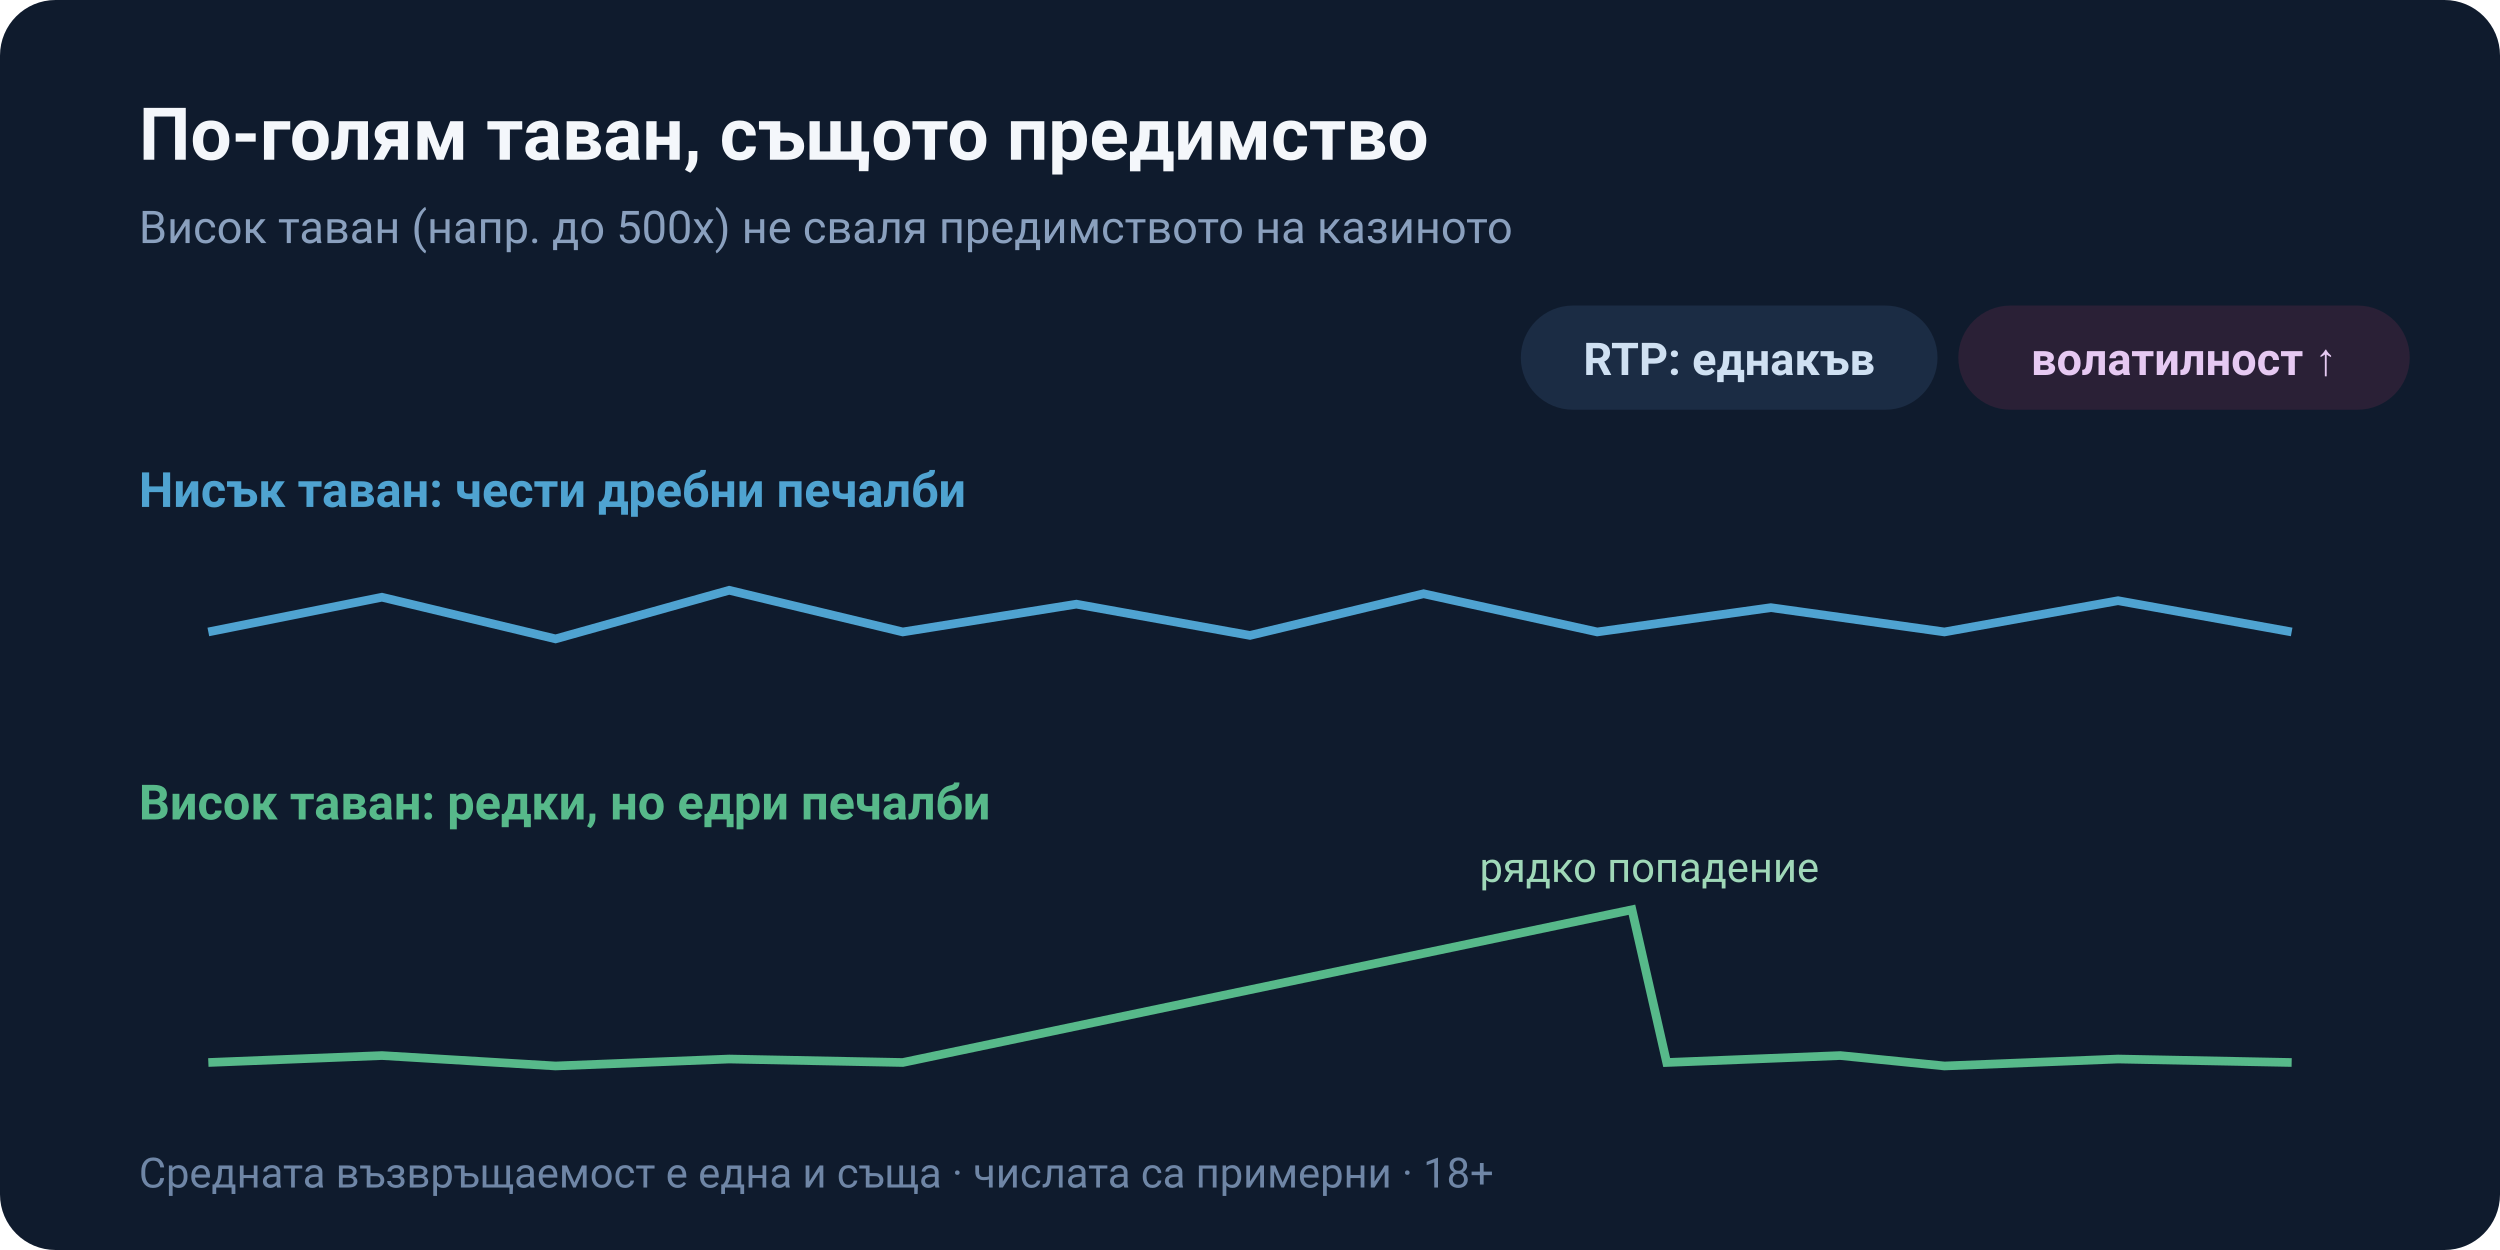
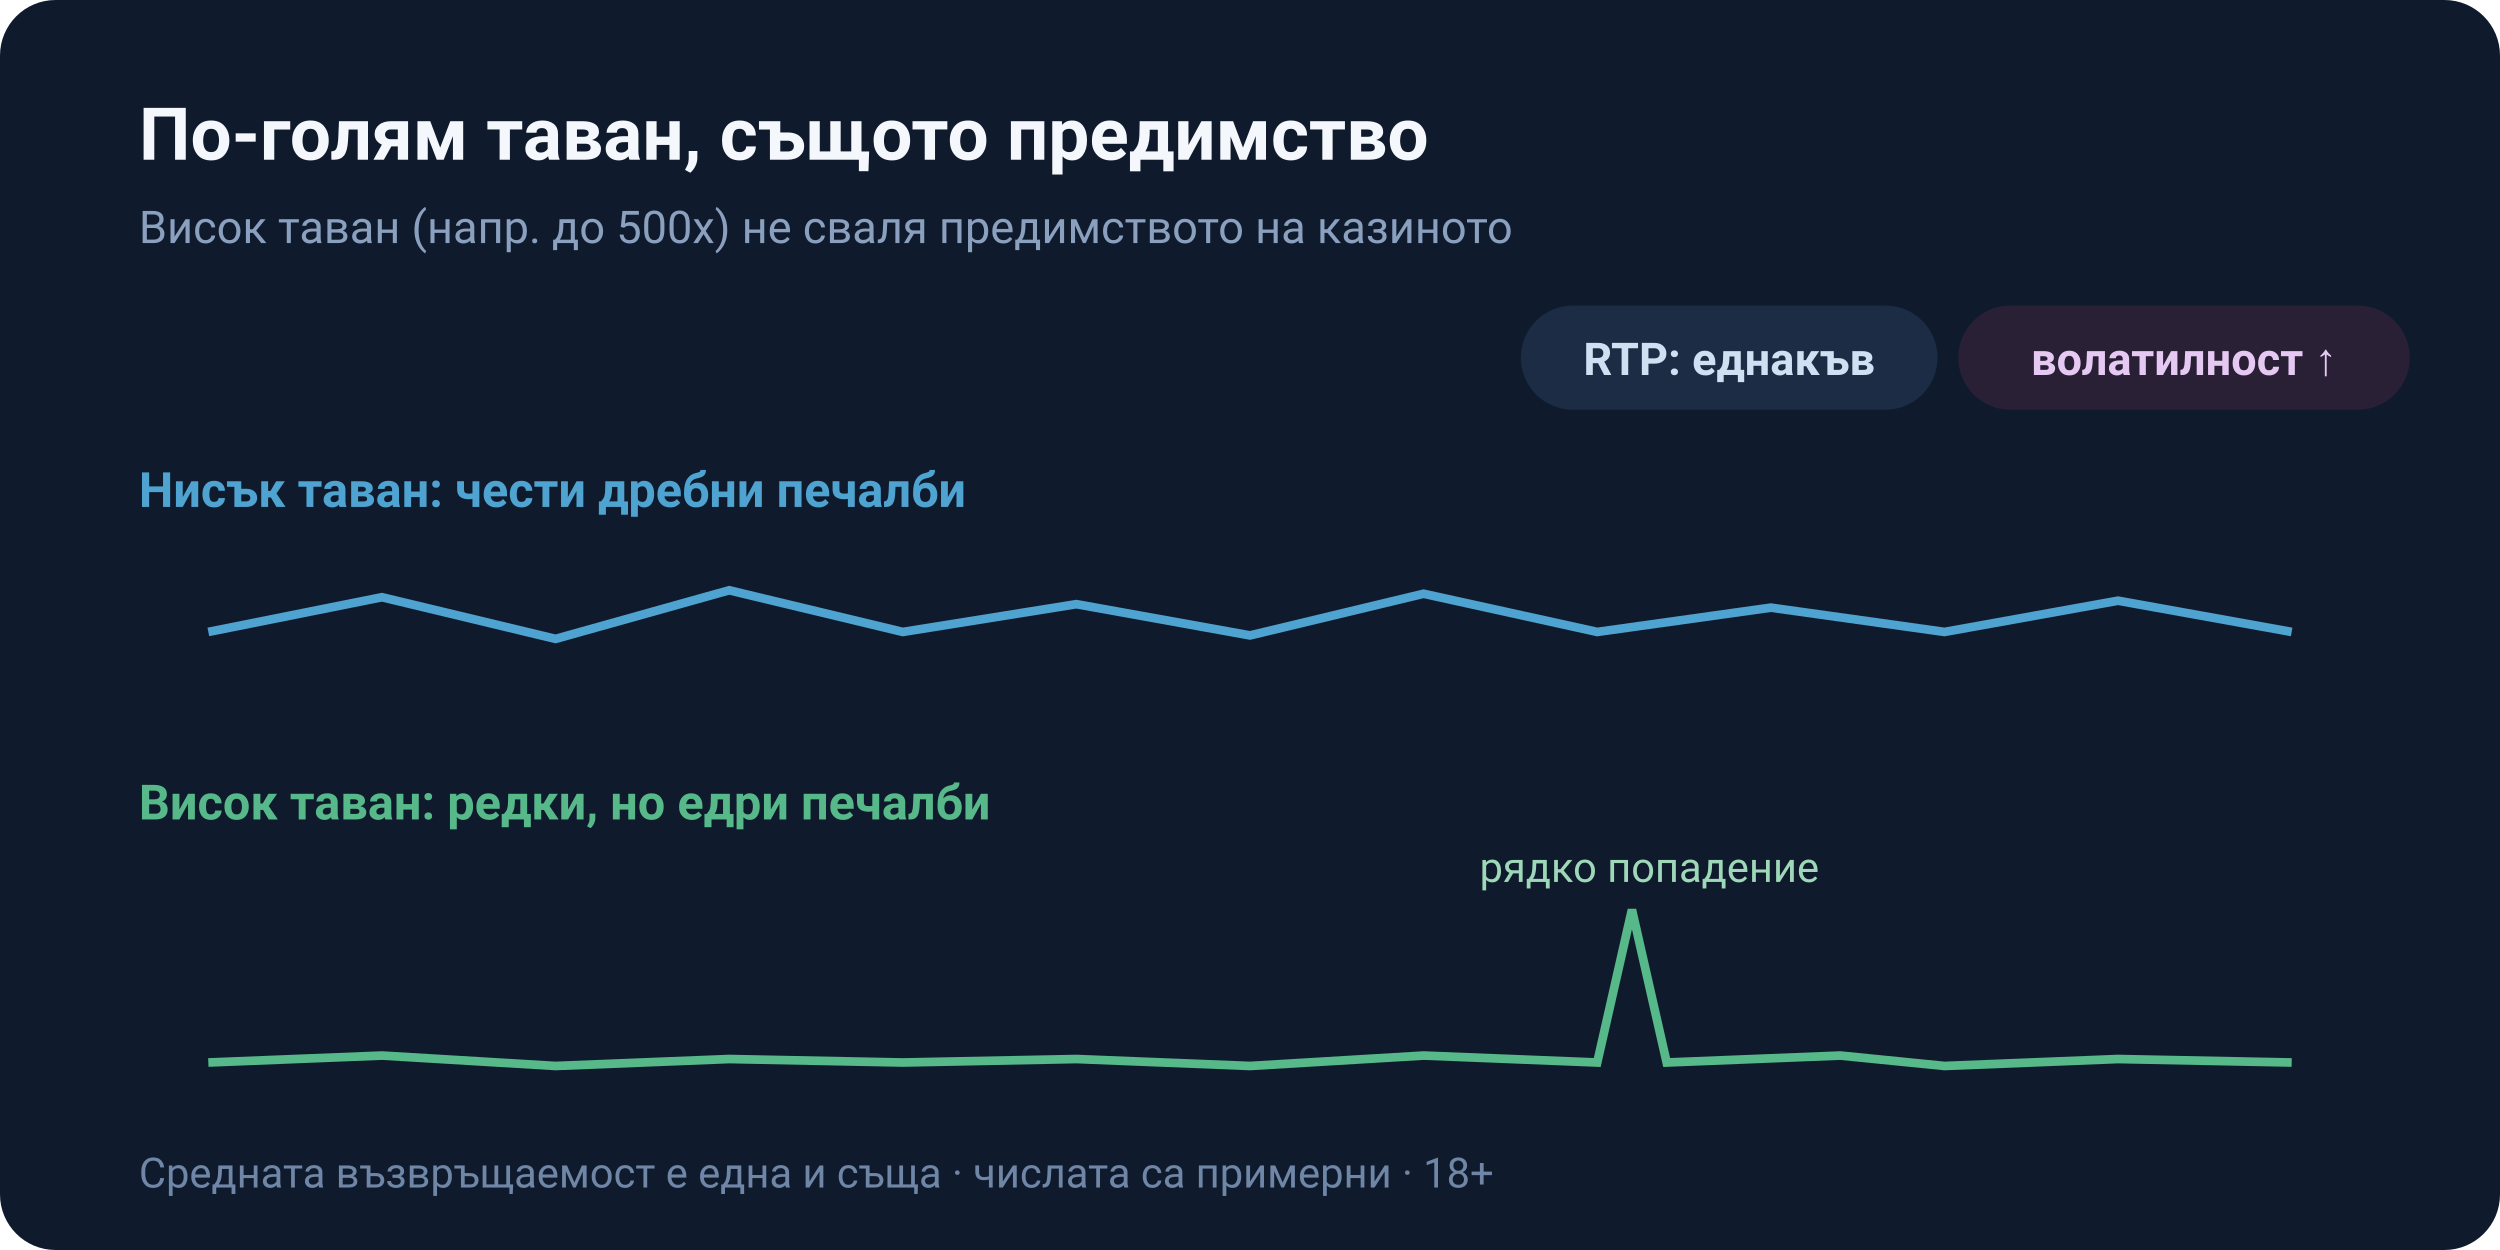
<svg xmlns="http://www.w3.org/2000/svg" viewBox="0 0 720 360" width="720" height="360" font-family="'Segoe UI',Roboto,Arial,sans-serif" role="img" aria-label="По-голям таван на множителя не сваля предимството на казиното, а вдига волатилността: по-редки и по-едри печалби">
  <rect x="0" y="0" width="720" height="360" rx="16" fill="#0f1b2d" />
  <text x="40" y="46" fill="#f4f7fb" font-size="21" font-weight="700">По-голям таван, същото предимство</text>
  <text x="40" y="70" fill="#8aa0be" font-size="13">Висок таван (напр. до 500x) не сваля предимството на казиното</text>
  <rect x="438" y="88" width="120" height="30" rx="15" fill="#1b2c44" />
  <text x="498" y="108" fill="#cfe0f2" font-size="13" font-weight="600" text-anchor="middle">RTP: еднакъв</text>
  <rect x="564" y="88" width="130" height="30" rx="15" fill="#2a2036" />
  <text x="629" y="108" fill="#e6c9f2" font-size="13" font-weight="600" text-anchor="middle">волатилност ↑</text>
  <text x="40" y="146" fill="#4fa3d1" font-size="14" font-weight="600">Нисък таван: чести дребни печалби</text>
  <polyline points="60,182 110,172 160,184 210,170 260,182 310,174 360,183 410,171 460,182 510,175 560,182 610,173 660,182" fill="none" stroke="#4fa3d1" stroke-width="2.5" />
  <text x="40" y="236" fill="#57b98a" font-size="14" font-weight="600">Висок таван: редки, но едри печалби</text>
-   <polyline points="60,306 110,304 160,307 210,305 260,306 470,262 480,306 530,304 560,307 610,305 660,306" fill="none" stroke="#57b98a" stroke-width="2.5" />
+   <polyline points="60,306 110,304 160,307 210,305 260,306 310,305 360,307 410,304 460,306 470,262 480,306 530,304 560,307 610,305 660,306" fill="none" stroke="#57b98a" stroke-width="2.5" />
  <text x="475" y="254" fill="#9fd8b8" font-size="12" text-anchor="middle">рядко попадение</text>
  <text x="40" y="342" fill="#6f86a6" font-size="12">Средната възвръщаемост е една и съща · числата са примерни · 18+</text>
</svg>
